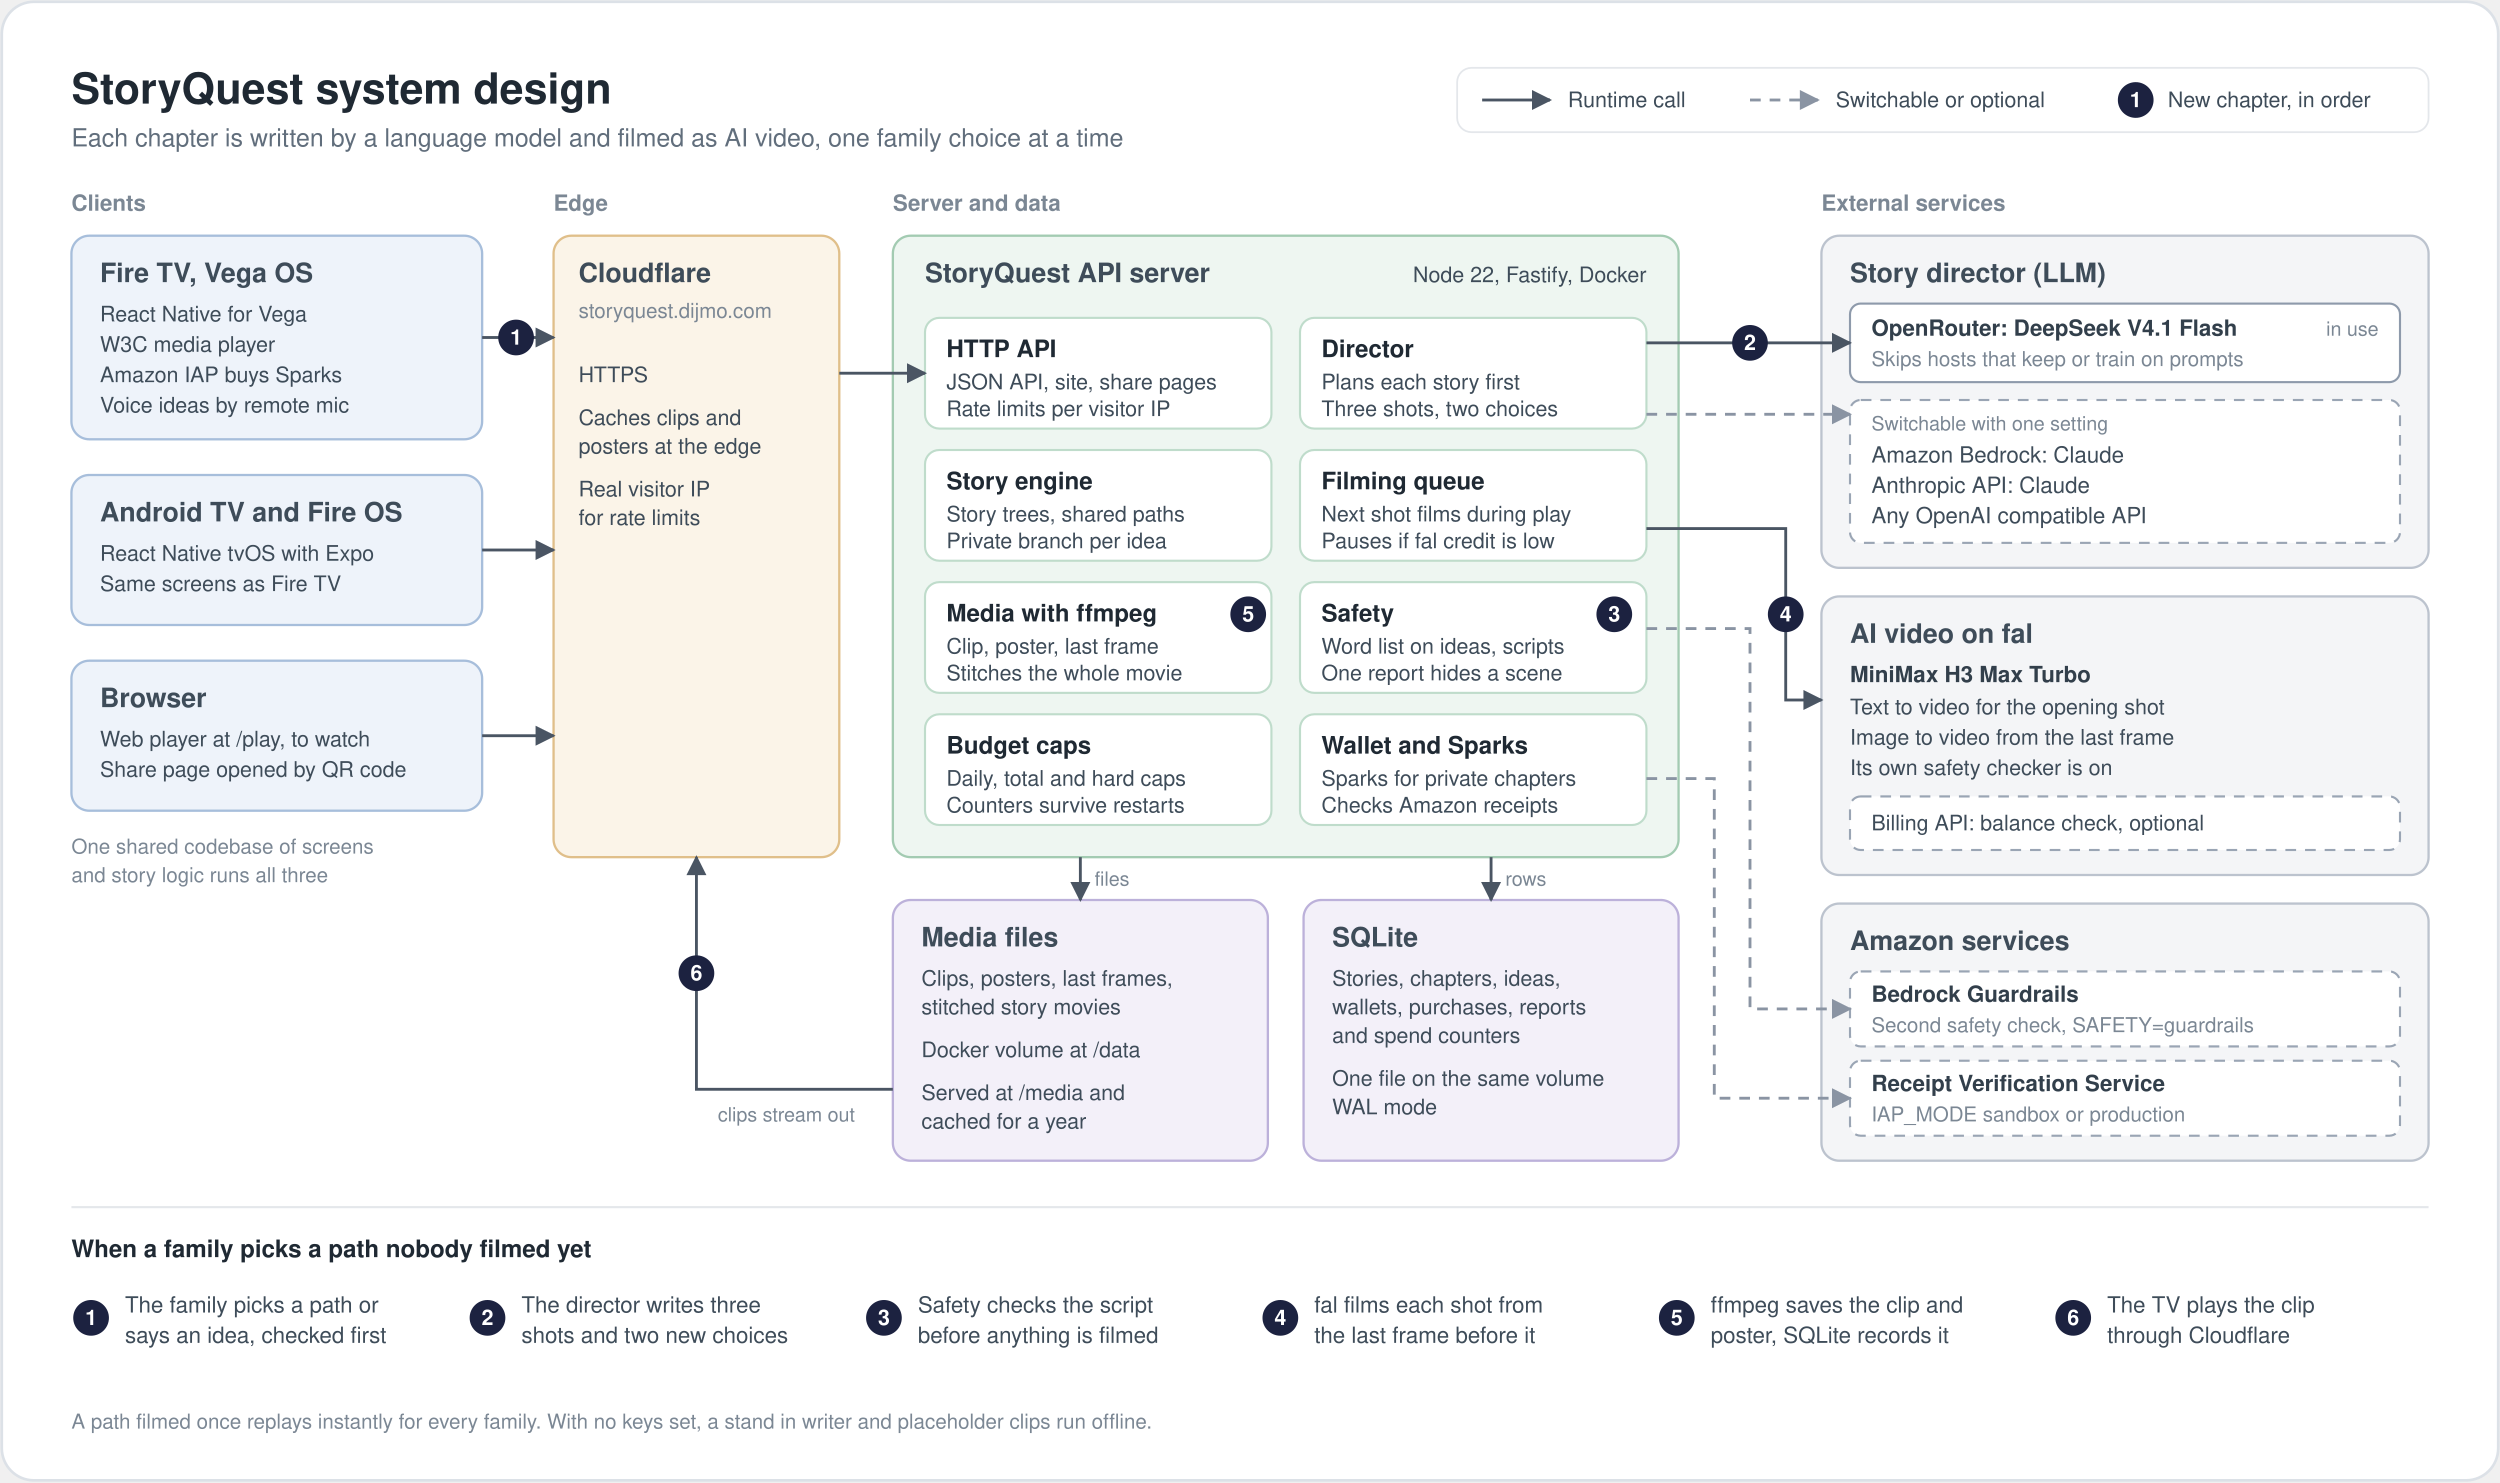
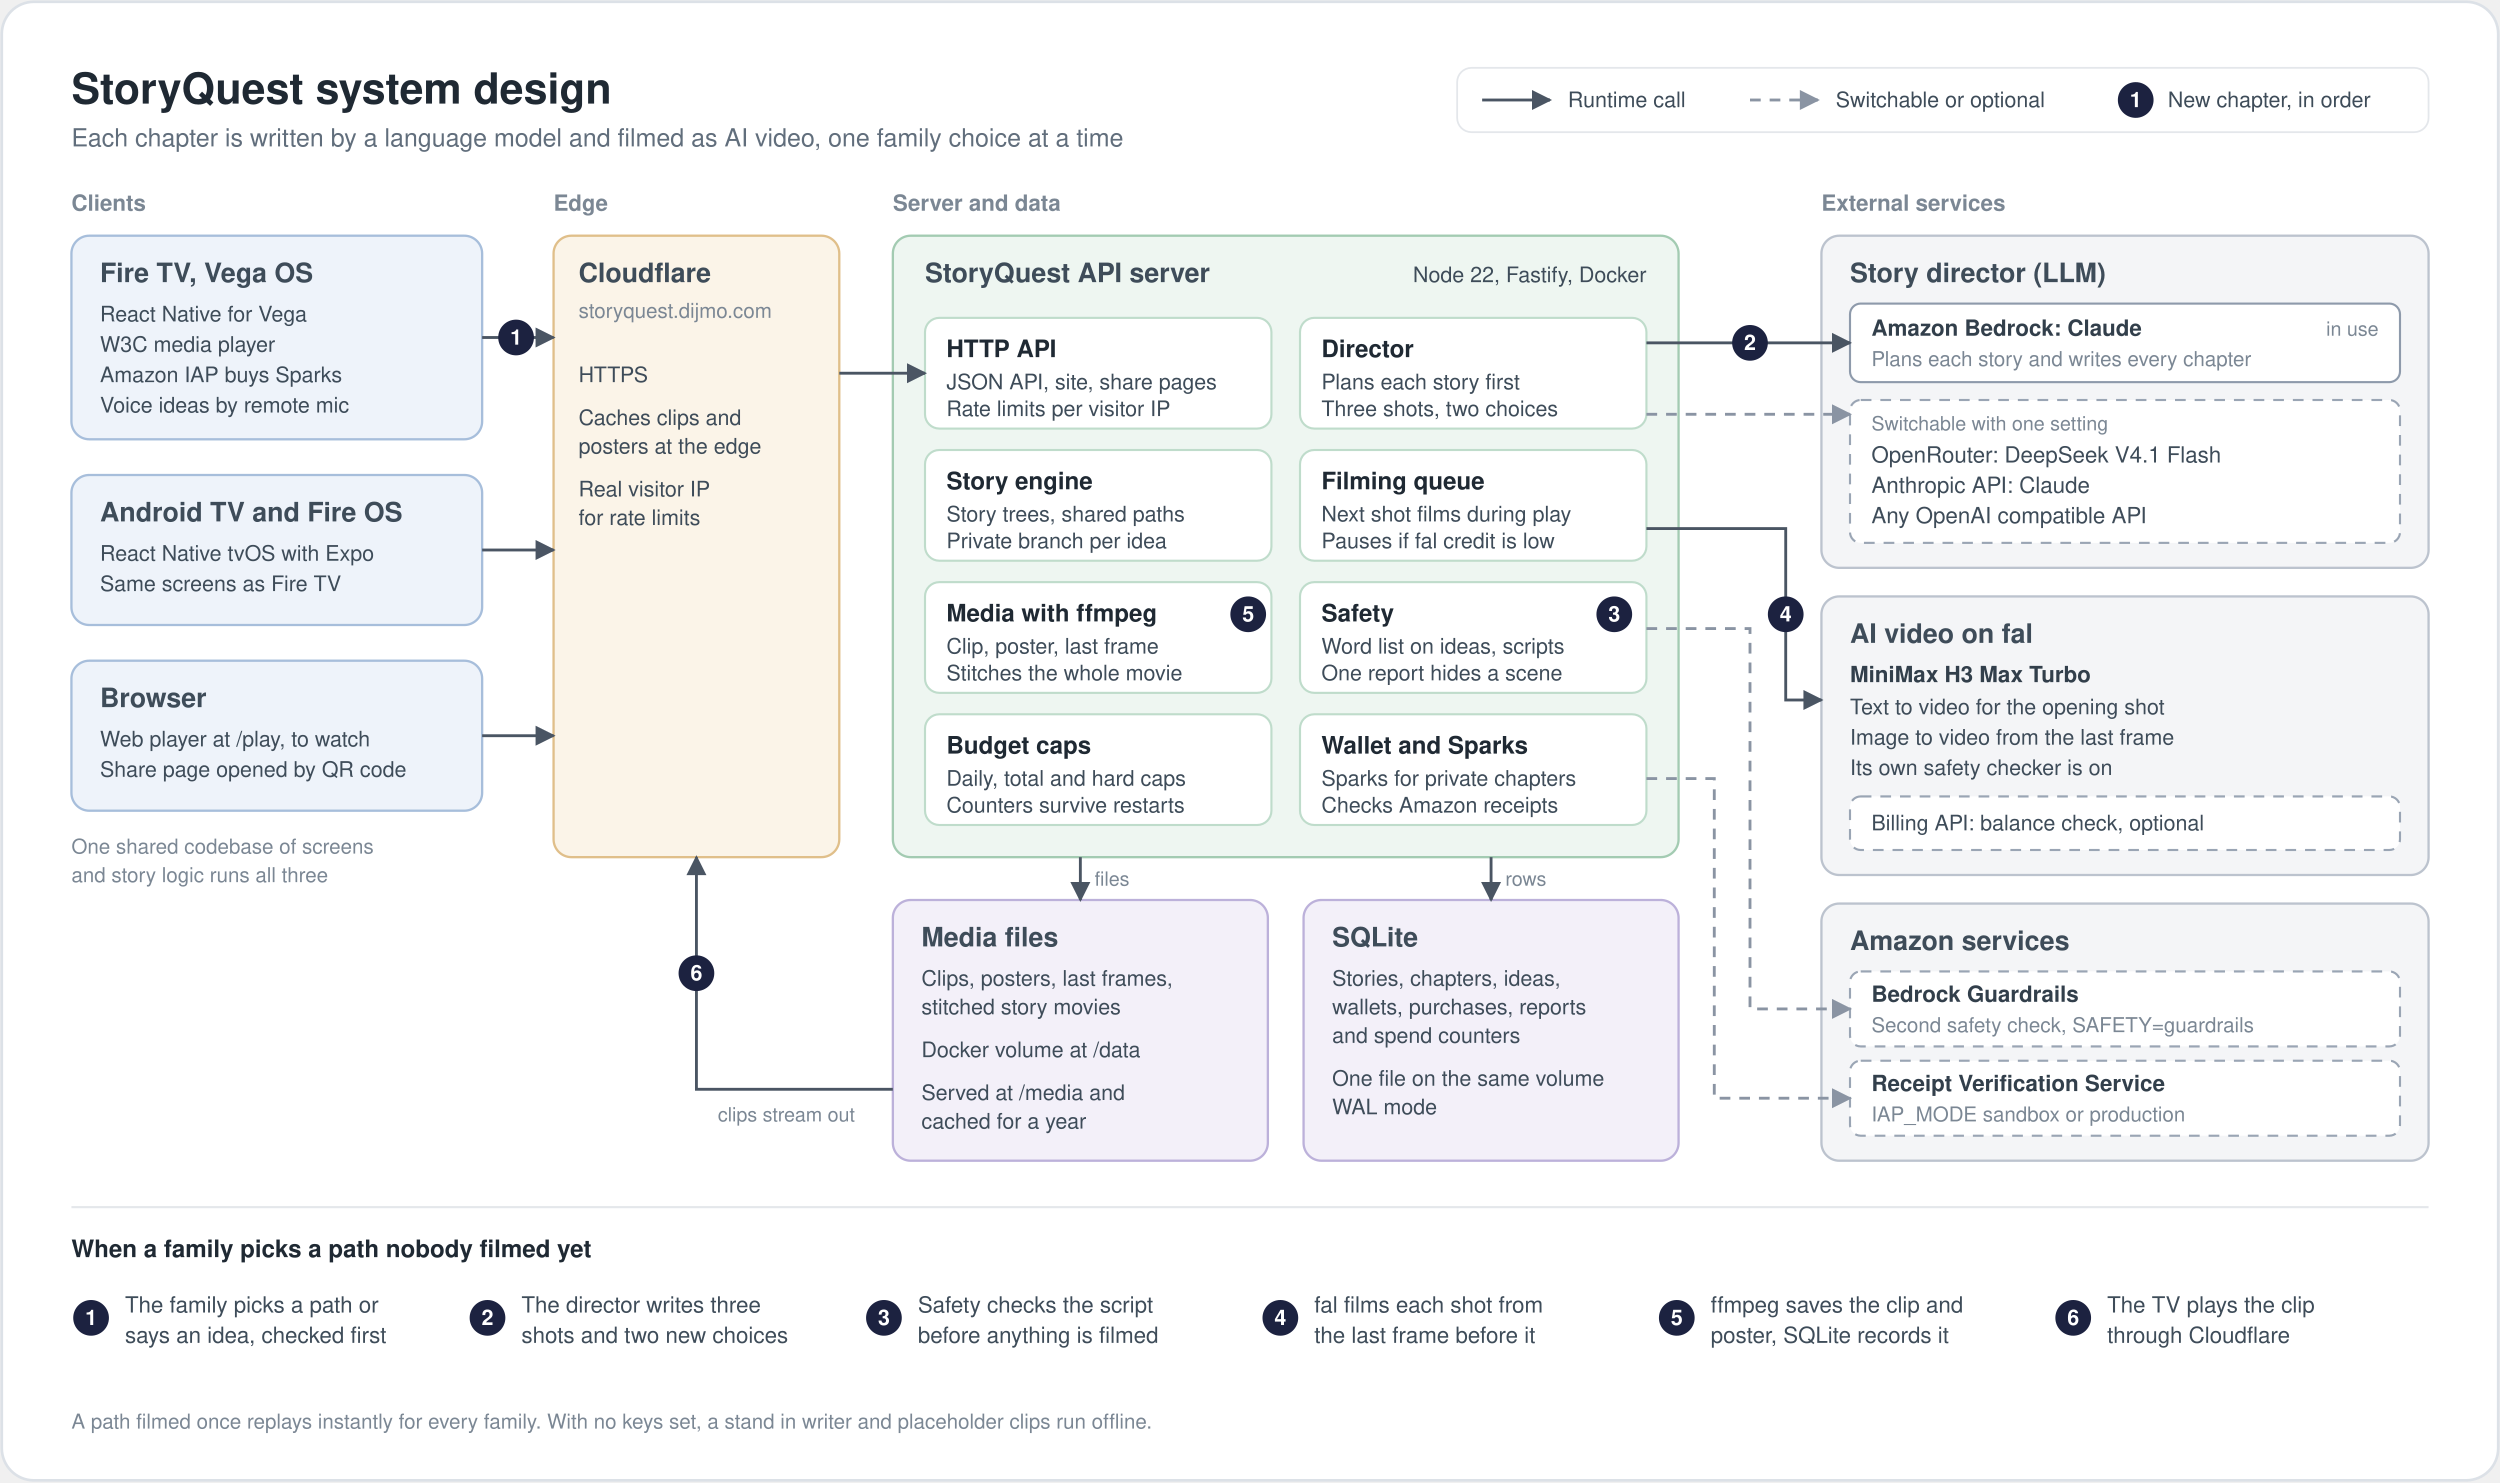
<svg xmlns="http://www.w3.org/2000/svg" viewBox="0 0 1400 830" width="1400" height="830" role="img" aria-labelledby="title desc">
  <defs>
    <style>
      text { font-family: -apple-system, "Segoe UI", Helvetica, Arial, sans-serif; fill: #3E4C59; font-size: 12px; }
      .title { font-size: 24px; font-weight: 700; fill: #1F2933; }
      .sub { font-size: 14px; fill: #616E7C; }
      .col { font-size: 12.5px; font-weight: 600; fill: #7B8794; }
      .box { font-size: 15px; font-weight: 600; }
      .mod { font-size: 13.5px; font-weight: 600; fill: #1F2933; }
      .em { font-size: 12.5px; font-weight: 600; fill: #323F4B; }
      .opt { font-size: 12.5px; fill: #3E4C59; }
      .note { font-size: 11.5px; fill: #7B8794; }
      .lab { font-size: 11px; fill: #7B8794; }
      .num { font-size: 12px; font-weight: 700; fill: #FFFFFF; text-anchor: middle; }
      .step { font-size: 12.5px; fill: #3E4C59; }
      .solid { fill: none; stroke: #4A5563; stroke-width: 1.6; marker-end: url(#a); }
      .dash { fill: none; stroke: #8A94A3; stroke-width: 1.6; stroke-dasharray: 6 5; marker-end: url(#b); }
    </style>
    <marker id="a" viewBox="0 0 10 10" refX="9" refY="5" markerWidth="7" markerHeight="7" orient="auto">
      <path d="M0 0 L10 5 L0 10 z" fill="#4A5563" />
    </marker>
    <marker id="b" viewBox="0 0 10 10" refX="9" refY="5" markerWidth="7" markerHeight="7" orient="auto">
      <path d="M0 0 L10 5 L0 10 z" fill="#8A94A3" />
    </marker>
  </defs>
  <rect x="1" y="1" width="1398" height="828" rx="18" fill="#FFFFFF" stroke="#DCE1E7" stroke-width="1.5" />
  <text class="title" x="40" y="58">StoryQuest system design</text>
  <text class="sub" x="40" y="82">Each chapter is written by a language model and filmed as AI video, one family choice at a time</text>
  <rect x="816" y="38" width="544" height="36" rx="8" fill="none" stroke="#E4E7EB" />
  <path class="solid" d="M830 56 H868" />
  <text x="878" y="60">Runtime call</text>
  <path class="dash" d="M980 56 H1018" />
  <text x="1028" y="60">Switchable or optional</text>
  <circle cx="1196" cy="56" r="10" fill="#1C2240" />
  <text class="num" x="1196" y="60">1</text>
  <text x="1214" y="60">New chapter, in order</text>
  <text class="col" x="40" y="118">Clients</text>
  <text class="col" x="310" y="118">Edge</text>
  <text class="col" x="500" y="118">Server and data</text>
  <text class="col" x="1020" y="118">External services</text>
  <rect x="40" y="132" width="230" height="114" rx="10" fill="#EEF3FA" stroke="#A7BEDB" stroke-width="1.3" />
  <text class="box" x="56" y="158" fill="#24456E">Fire TV, Vega OS</text>
  <text x="56" y="180">React Native for Vega</text>
  <text x="56" y="197">W3C media player</text>
  <text x="56" y="214">Amazon IAP buys Sparks</text>
  <text x="56" y="231">Voice ideas by remote mic</text>
  <rect x="40" y="266" width="230" height="84" rx="10" fill="#EEF3FA" stroke="#A7BEDB" stroke-width="1.3" />
  <text class="box" x="56" y="292" fill="#24456E">Android TV and Fire OS</text>
  <text x="56" y="314">React Native tvOS with Expo</text>
  <text x="56" y="331">Same screens as Fire TV</text>
  <rect x="40" y="370" width="230" height="84" rx="10" fill="#EEF3FA" stroke="#A7BEDB" stroke-width="1.3" />
  <text class="box" x="56" y="396" fill="#24456E">Browser</text>
  <text x="56" y="418">Web player at /play, to watch</text>
  <text x="56" y="435">Share page opened by QR code</text>
  <text class="note" x="40" y="478">One shared codebase of screens</text>
  <text class="note" x="40" y="494">and story logic runs all three</text>
  <rect x="310" y="132" width="160" height="348" rx="10" fill="#FBF4E8" stroke="#E0BF8A" stroke-width="1.3" />
  <text class="box" x="324" y="158" fill="#7A4E12">Cloudflare</text>
  <text class="note" x="324" y="178" fill="#7A4E12">storyquest.dijmo.com</text>
  <text x="324" y="214">HTTPS</text>
  <text x="324" y="238">Caches clips and</text>
  <text x="324" y="254">posters at the edge</text>
  <text x="324" y="278">Real visitor IP</text>
  <text x="324" y="294">for rate limits</text>
  <rect x="500" y="132" width="440" height="348" rx="10" fill="#EEF6F1" stroke="#A3CBB2" stroke-width="1.3" />
  <text class="box" x="518" y="158" fill="#22573A">StoryQuest API server</text>
  <text x="922" y="158" text-anchor="end" fill="#4F6F5C">Node 22, Fastify, Docker</text>
  <g fill="#FFFFFF" stroke="#BFDCCB" stroke-width="1.2">
    <rect x="518" y="178" width="194" height="62" rx="8" />
    <rect x="518" y="252" width="194" height="62" rx="8" />
    <rect x="518" y="326" width="194" height="62" rx="8" />
    <rect x="518" y="400" width="194" height="62" rx="8" />
    <rect x="728" y="178" width="194" height="62" rx="8" />
    <rect x="728" y="252" width="194" height="62" rx="8" />
    <rect x="728" y="326" width="194" height="62" rx="8" />
    <rect x="728" y="400" width="194" height="62" rx="8" />
  </g>
  <text class="mod" x="530" y="200">HTTP API</text>
  <text x="530" y="218">JSON API, site, share pages</text>
  <text x="530" y="233">Rate limits per visitor IP</text>
  <text class="mod" x="530" y="274">Story engine</text>
  <text x="530" y="292">Story trees, shared paths</text>
  <text x="530" y="307">Private branch per idea</text>
  <text class="mod" x="530" y="348">Media with ffmpeg</text>
  <text x="530" y="366">Clip, poster, last frame</text>
  <text x="530" y="381">Stitches the whole movie</text>
  <text class="mod" x="530" y="422">Budget caps</text>
  <text x="530" y="440">Daily, total and hard caps</text>
  <text x="530" y="455">Counters survive restarts</text>
  <text class="mod" x="740" y="200">Director</text>
  <text x="740" y="218">Plans each story first</text>
  <text x="740" y="233">Three shots, two choices</text>
  <text class="mod" x="740" y="274">Filming queue</text>
  <text x="740" y="292">Next shot films during play</text>
  <text x="740" y="307">Pauses if fal credit is low</text>
  <text class="mod" x="740" y="348">Safety</text>
  <text x="740" y="366">Word list on ideas, scripts</text>
  <text x="740" y="381">One report hides a scene</text>
  <text class="mod" x="740" y="422">Wallet and Sparks</text>
  <text x="740" y="440">Sparks for private chapters</text>
  <text x="740" y="455">Checks Amazon receipts</text>
  <rect x="500" y="504" width="210" height="146" rx="10" fill="#F3F0F9" stroke="#BCB1DA" stroke-width="1.3" />
  <text class="box" x="516" y="530" fill="#4B3D78">Media files</text>
  <text x="516" y="552">Clips, posters, last frames,</text>
  <text x="516" y="568">stitched story movies</text>
  <text x="516" y="592">Docker volume at /data</text>
  <text x="516" y="616">Served at /media and</text>
  <text x="516" y="632">cached for a year</text>
  <rect x="730" y="504" width="210" height="146" rx="10" fill="#F3F0F9" stroke="#BCB1DA" stroke-width="1.3" />
  <text class="box" x="746" y="530" fill="#4B3D78">SQLite</text>
  <text x="746" y="552">Stories, chapters, ideas,</text>
  <text x="746" y="568">wallets, purchases, reports</text>
  <text x="746" y="584">and spend counters</text>
  <text x="746" y="608">One file on the same volume</text>
  <text x="746" y="624">WAL mode</text>
  <rect x="1020" y="132" width="340" height="186" rx="10" fill="#F4F5F7" stroke="#BCC3CE" stroke-width="1.3" />
  <text class="box" x="1036" y="158" fill="#2D3A4A">Story director (LLM)</text>
  <rect x="1036" y="170" width="308" height="44" rx="6" fill="#FFFFFF" stroke="#8E9AAB" stroke-width="1.2" />
-   <text class="em" x="1048" y="188">OpenRouter: DeepSeek V4.1 Flash</text>
+   <text class="em" x="1048" y="188">Amazon Bedrock: Claude</text>
  <text class="lab" x="1332" y="188" text-anchor="end" fill="#22573A">in use</text>
-   <text class="note" x="1048" y="205">Skips hosts that keep or train on prompts</text>
+   <text class="note" x="1048" y="205">Plans each story and writes every chapter</text>
  <rect x="1036" y="224" width="308" height="80" rx="6" fill="#FFFFFF" stroke="#9AA5B4" stroke-width="1.2" stroke-dasharray="6 5" />
  <text class="lab" x="1048" y="241">Switchable with one setting</text>
-   <text class="opt" x="1048" y="259">Amazon Bedrock: Claude</text>
+   <text class="opt" x="1048" y="259">OpenRouter: DeepSeek V4.1 Flash</text>
  <text class="opt" x="1048" y="276">Anthropic API: Claude</text>
  <text class="opt" x="1048" y="293">Any OpenAI compatible API</text>
  <rect x="1020" y="334" width="340" height="156" rx="10" fill="#F4F5F7" stroke="#BCC3CE" stroke-width="1.3" />
  <text class="box" x="1036" y="360" fill="#2D3A4A">AI video on fal</text>
  <text class="em" x="1036" y="382">MiniMax H3 Max Turbo</text>
  <text x="1036" y="400">Text to video for the opening shot</text>
  <text x="1036" y="417">Image to video from the last frame</text>
  <text x="1036" y="434">Its own safety checker is on</text>
  <rect x="1036" y="446" width="308" height="30" rx="6" fill="#FFFFFF" stroke="#9AA5B4" stroke-width="1.2" stroke-dasharray="6 5" />
  <text x="1048" y="465">Billing API: balance check, optional</text>
  <rect x="1020" y="506" width="340" height="144" rx="10" fill="#F4F5F7" stroke="#BCC3CE" stroke-width="1.3" />
  <text class="box" x="1036" y="532" fill="#2D3A4A">Amazon services</text>
  <rect x="1036" y="544" width="308" height="42" rx="6" fill="#FFFFFF" stroke="#9AA5B4" stroke-width="1.2" stroke-dasharray="6 5" />
  <text class="em" x="1048" y="561">Bedrock Guardrails</text>
  <text class="note" x="1048" y="578">Second safety check, SAFETY=guardrails</text>
  <rect x="1036" y="594" width="308" height="42" rx="6" fill="#FFFFFF" stroke="#9AA5B4" stroke-width="1.2" stroke-dasharray="6 5" />
  <text class="em" x="1048" y="611">Receipt Verification Service</text>
  <text class="note" x="1048" y="628">IAP_MODE sandbox or production</text>
  <path class="solid" d="M270 189 H310" />
  <path class="solid" d="M270 308 H310" />
  <path class="solid" d="M270 412 H310" />
  <path class="solid" d="M470 209 H518" />
  <path class="solid" d="M605 480 V504" />
  <text class="lab" x="613" y="496">files</text>
  <path class="solid" d="M835 480 V504" />
  <text class="lab" x="843" y="496">rows</text>
  <path class="solid" d="M500 610 H390 V480" />
  <text class="lab" x="402" y="628">clips stream out</text>
  <path class="solid" d="M922 192 H1036" />
  <path class="dash" d="M922 232 H1036" />
  <path class="solid" d="M922 296 H1000 V392 H1020" />
  <path class="dash" d="M922 352 H980 V565 H1036" />
  <path class="dash" d="M922 436 H960 V615 H1036" />
  <g>
    <circle cx="289" cy="189" r="10" fill="#1C2240" />
    <text class="num" x="289" y="193">1</text>
    <circle cx="980" cy="192" r="10" fill="#1C2240" />
    <text class="num" x="980" y="196">2</text>
    <circle cx="904" cy="344" r="10" fill="#1C2240" />
    <text class="num" x="904" y="348">3</text>
    <circle cx="1000" cy="344" r="10" fill="#1C2240" />
    <text class="num" x="1000" y="348">4</text>
    <circle cx="699" cy="344" r="10" fill="#1C2240" />
    <text class="num" x="699" y="348">5</text>
    <circle cx="390" cy="545" r="10" fill="#1C2240" />
    <text class="num" x="390" y="549">6</text>
  </g>
  <path d="M40 676 H1360" stroke="#E4E7EB" stroke-width="1.2" />
  <text class="mod" x="40" y="704">When a family picks a path nobody filmed yet</text>
  <g>
    <circle cx="51" cy="738" r="10" fill="#1C2240" />
    <text class="num" x="51" y="742">1</text>
    <text class="step" x="70" y="735">The family picks a path or</text>
    <text class="step" x="70" y="752">says an idea, checked first</text>
    <circle cx="273" cy="738" r="10" fill="#1C2240" />
    <text class="num" x="273" y="742">2</text>
    <text class="step" x="292" y="735">The director writes three</text>
    <text class="step" x="292" y="752">shots and two new choices</text>
    <circle cx="495" cy="738" r="10" fill="#1C2240" />
    <text class="num" x="495" y="742">3</text>
    <text class="step" x="514" y="735">Safety checks the script</text>
    <text class="step" x="514" y="752">before anything is filmed</text>
    <circle cx="717" cy="738" r="10" fill="#1C2240" />
    <text class="num" x="717" y="742">4</text>
    <text class="step" x="736" y="735">fal films each shot from</text>
    <text class="step" x="736" y="752">the last frame before it</text>
    <circle cx="939" cy="738" r="10" fill="#1C2240" />
    <text class="num" x="939" y="742">5</text>
    <text class="step" x="958" y="735">ffmpeg saves the clip and</text>
    <text class="step" x="958" y="752">poster, SQLite records it</text>
    <circle cx="1161" cy="738" r="10" fill="#1C2240" />
    <text class="num" x="1161" y="742">6</text>
    <text class="step" x="1180" y="735">The TV plays the clip</text>
    <text class="step" x="1180" y="752">through Cloudflare</text>
  </g>
  <text class="note" x="40" y="800">A path filmed once replays instantly for every family. With no keys set, a stand in writer and placeholder clips run offline.</text>
</svg>
